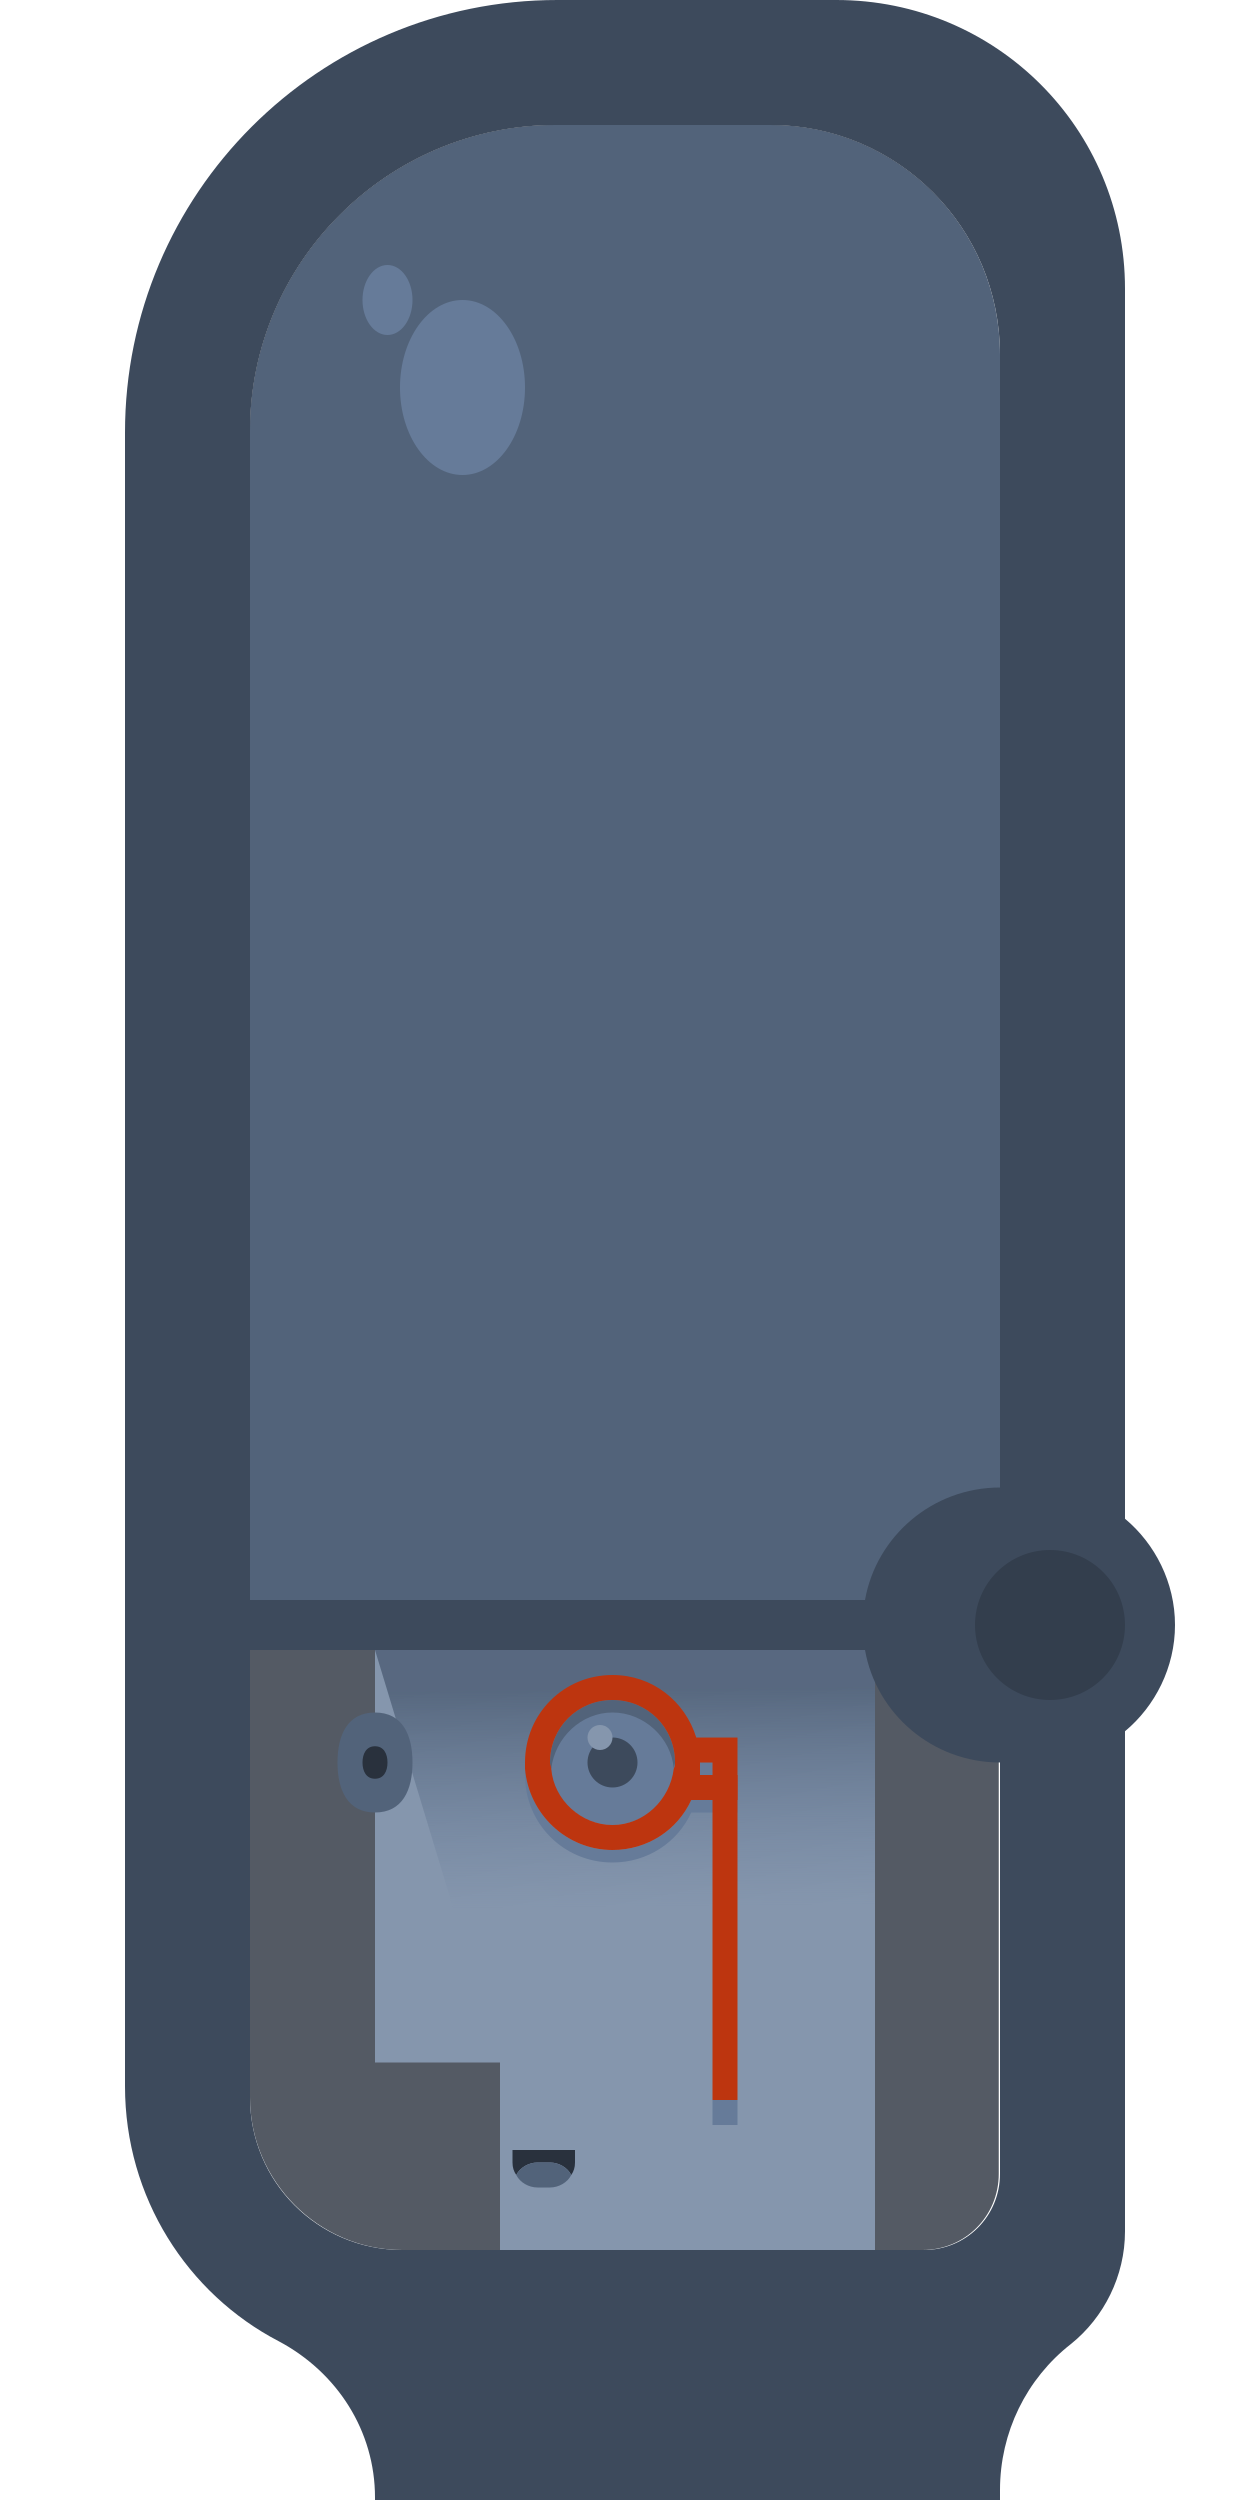
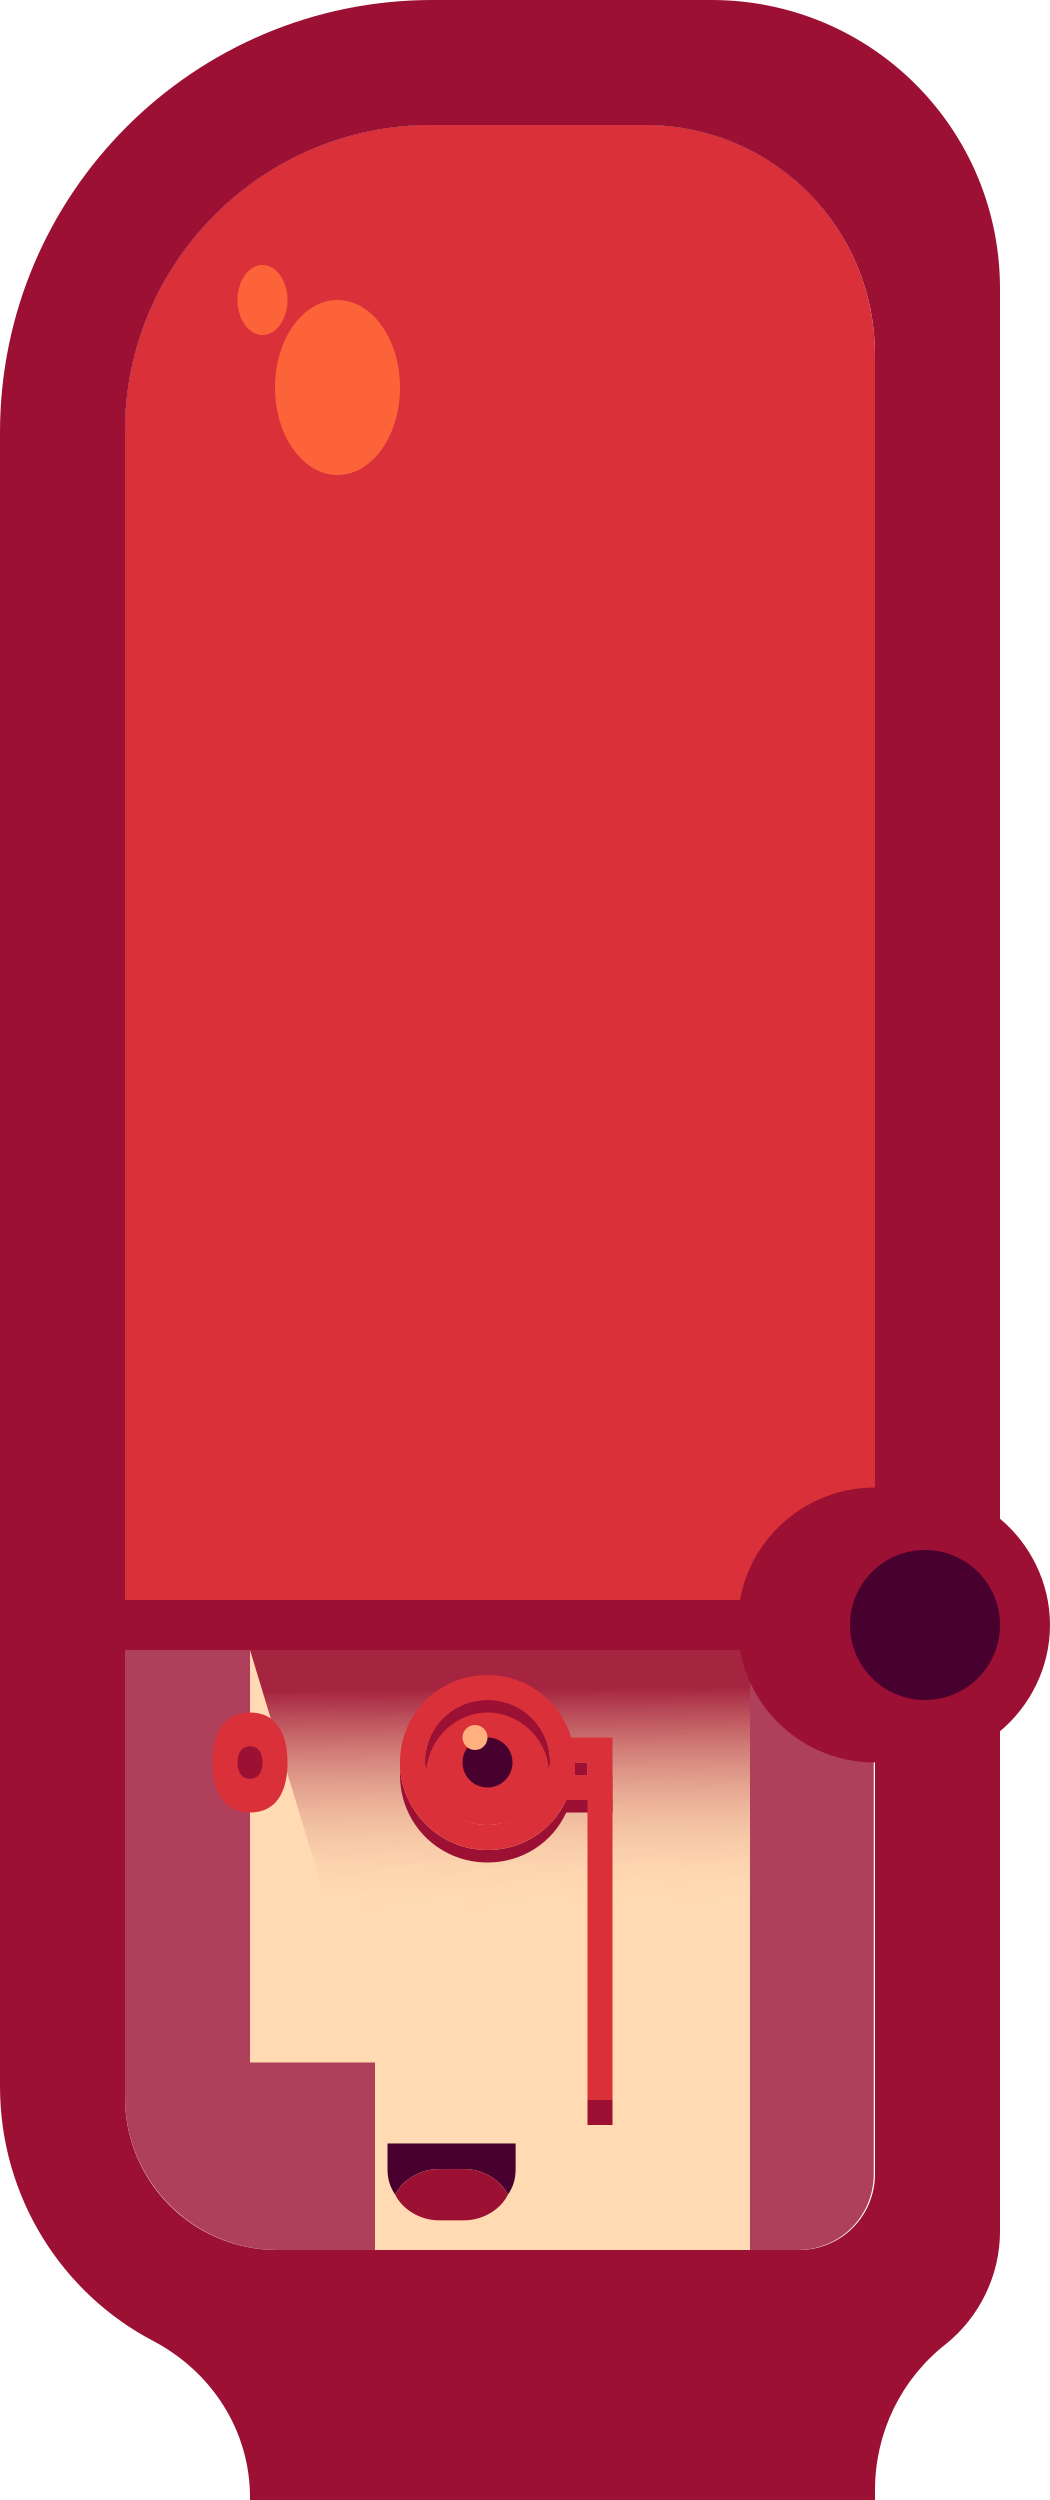
- <svg xmlns="http://www.w3.org/2000/svg" version="1.1" id="spacesuit" x="0px" y="0px" viewBox="0 0 100 200" enable-background="new 0 0 100 200" xml:space="preserve">
-   <path id="helmet-interior" opacity="0.8" fill="#29313D" d="M32.2,180h41.6c3.4,0,6.1-2.7,6.1-6.1V28.4C80,18.2,71.8,10,61.6,10   H44.5C31,10,20,21,20,34.5v133.3C20,174.5,25.5,180,32.2,180z" />
-   <path id="visor" fill="#52637A" d="M80,131V65V28.4C80,18.2,71.8,10,61.6,10H44.5C31,10,20,21,20,34.5V131H80z" />
+ <svg xmlns="http://www.w3.org/2000/svg" version="1.1" id="spacesuit" x="0px" y="0px" viewBox="480 0 672 1600" enable-background="new 480 0 672 1600" xml:space="preserve">
+   <path id="helmet-interior" opacity="0.8" fill="#9B1033" enable-background="new    " d="M657.6,1440h332.8  c27.2,0,48.8-21.6,48.8-48.8v-1164C1040,145.6,974.4,80,892.8,80H756c-108,0-196,88-196,196v1066.4C560,1396,604,1440,657.6,1440z" />
+   <path id="visor" fill="#DA303A" d="M1040,1048V520V227.2C1040,145.6,974.4,80,892.8,80H756c-108,0-196,88-196,196v772H1040z" />
  <g id="space-ryan">
-     <polygon id="body" fill="#8596AD" points="30,165 30,130 70,130 70,180 40,180 40,165" />
-     <linearGradient id="shadow-hat-gradient" gradientUnits="userSpaceOnUse" x1="50.03" y1="135.1" x2="50.199" y2="152.541">
-       <stop offset="0" style="stop-color:#52637A;stop-opacity:0.9" />
-       <stop offset="1" style="stop-color:#667B99;stop-opacity:0" />
+     <polygon id="body" fill="#FFDAB2" points="640,1320 640,1040 960,1040 960,1440 720,1440 720,1320  " />
+     <linearGradient id="shadow-hat_1_" gradientUnits="userSpaceOnUse" x1="50.03" y1="1464.9" x2="50.199" y2="1447.459" gradientTransform="matrix(8 0 0 -8 400 12800)">
+       <stop offset="0" style="stop-color:#9B1033;stop-opacity:0.9" />
+       <stop offset="1" style="stop-color:#FFDAB2;stop-opacity:0" />
    </linearGradient>
-     <polygon id="shadow-hat" fill="url(#shadow-hat-gradient)" points="30,132 40,165 70,165 70,132" />
+     <polygon id="shadow-hat" fill="url(#shadow-hat_1_)" points="640,1056 720,1320 960,1320 960,1056  " />
    <g id="mouth">
-       <path id="mouth-roof" fill="#29313D" d="M46,172h-5v1c0,0.4,0.1,0.7,0.3,1c0.3-0.6,1-1,1.7-1h1c0.7,0,1.4,0.4,1.7,1     c0.2-0.3,0.3-0.6,0.3-1V172z" />
-       <path id="tongue" fill="#52637A" d="M44,173h-1c-0.7,0-1.4,0.4-1.7,1c0.3,0.6,1,1,1.7,1h1c0.7,0,1.4-0.4,1.7-1     C45.4,173.4,44.7,173,44,173z" />
+       <path id="mouth-roof" fill="#48002F" d="M810,1371.8h-82v16.4c0,6.56,1.64,11.48,4.92,16.4c4.92-9.84,16.4-16.4,27.88-16.4h16.4    c11.48,0,22.96,6.56,27.88,16.4c3.28-4.92,4.92-9.84,4.92-16.4V1371.8z" />
+       <path id="tongue" fill="#9B1033" d="M777.2,1388.2h-16.4c-11.48,0-22.96,6.56-27.88,16.4c4.92,9.84,16.4,16.4,27.88,16.4h16.4    c11.48,0,22.96-6.56,27.88-16.4C800.16,1394.76,788.68,1388.2,777.2,1388.2z" />
    </g>
    <g id="eyes">
      <g id="left-eye">
-         <path id="left-eye_cornea" fill="#52637A" d="M27,141c0,2.2,0.8,4,3,4s3-1.8,3-4s-0.8-4-3-4S27,138.8,27,141z" />
-         <path id="left-eye-pupil" fill="#29313D" d="M30,142.3c-0.7,0-1-0.6-1-1.3s0.3-1.3,1-1.3s1,0.6,1,1.3S30.7,142.3,30,142.3z" />
+         <path id="left-eye_cornea" fill="#DA303A" d="M616,1128c0,17.6,6.4,32,24,32s24-14.4,24-32s-6.4-32-24-32S616,1110.4,616,1128z" />
+         <path id="left-eye-pupil" fill="#9B1033" d="M640,1138.4c-5.6,0-8-4.8-8-10.4s2.4-10.4,8-10.4s8,4.8,8,10.4     S645.6,1138.4,640,1138.4z" />
      </g>
      <g id="right-eye">
-         <circle id="right-eye_cornea" fill="#667B99" cx="49" cy="141" r="5" />
-         <circle id="right-eye_pupil" fill="#3D4A5C" cx="49" cy="141" r="2" />
+         <circle id="right-eye_cornea" fill="#DA303A" cx="792" cy="1128" r="40" />
+         <circle id="right-eye_pupil" fill="#48002F" cx="792" cy="1128" r="16" />
      </g>
    </g>
    <g id="monocle">
      <g id="monocle-shadow">
-         <rect id="monocle-shadow_handle" x="56" y="141" fill="#667B99" width="1" height="1" />
-         <rect id="monocle-shadow_chain" x="57" y="168" fill="#667B99" width="2" height="2" />
-         <path id="monocle-shadow_bottom" fill="#667B99" d="M49,148c-3.7,0-6.7-2.9-7-6.5c0,0.2,0,0.3,0,0.5c0,3.9,3.1,7,7,7      c2.8,0,5.2-1.6,6.3-4H59v-1h-3.7C54.2,146.4,51.8,148,49,148z" />
-         <path id="monocle-shadow_top" fill="#52637A" d="M49,136c-2.8,0-5,2.2-5,5c0,0.2,0,0.3,0.1,0.5c0.3-2.5,2.4-4.5,4.9-4.5      s4.7,2,4.9,4.5c0-0.2,0.1-0.3,0.1-0.5C54,138.2,51.8,136,49,136z" />
+         <rect id="monocle-shadow_handle" x="848" y="1128" fill="#9B1033" width="8" height="8" />
+         <rect id="monocle-shadow_chain" x="856" y="1344" fill="#9B1033" width="16" height="16" />
+         <path id="monocle-shadow_bottom" fill="#9B1033" d="M792,1184c-29.6,0-53.6-23.2-56-52c0,1.6,0,2.4,0,4c0,31.2,24.8,56,56,56     c22.4,0,41.6-12.8,50.4-32H872v-8h-29.6C833.6,1171.2,814.4,1184,792,1184z" />
+         <path id="monocle-shadow_top" fill="#9B1033" d="M792,1088c-22.4,0-40,17.6-40,40c0,1.6,0,2.4,0.8,4c2.4-20,19.2-36,39.2-36     s37.6,16,39.2,36c0-1.6,0.8-2.4,0.8-4C832,1105.6,814.4,1088,792,1088z" />
      </g>
-       <rect id="monocle-chain" x="57" y="142" fill="#BD350F" width="2" height="26" />
-       <path id="monocle-ring" fill="#BD350F" d="M55.7,139c-0.9-2.9-3.5-5-6.7-5c-3.9,0-7,3.1-7,7c0,0.2,0,0.3,0,0.5     c0.3,3.6,3.3,6.5,7,6.5c2.8,0,5.2-1.6,6.3-4H59v-4v-1H55.7z M53.9,141.5c-0.3,2.5-2.4,4.5-4.9,4.5s-4.7-2-4.9-4.5     c0-0.2-0.1-0.3-0.1-0.5c0-2.8,2.2-5,5-5s5,2.2,5,5C54,141.2,54,141.3,53.9,141.5z M57,142h-1v-1h1V142z" />
-       <circle id="monocle-glare" fill="#8596AD" cx="48" cy="139" r="1" />
+       <rect id="monocle-chain" x="856" y="1136" fill="#DA303A" width="16" height="208" />
+       <path id="monocle-ring" fill="#DA303A" d="M845.6,1112c-7.2-23.2-28-40-53.6-40c-31.2,0-56,24.8-56,56c0,1.6,0,2.4,0,4    c2.4,28.8,26.4,52,56,52c22.4,0,41.6-12.8,50.4-32H872v-32v-8H845.6z M831.2,1132c-2.4,20-19.2,36-39.2,36s-37.6-16-39.2-36    c0-1.6-0.8-2.4-0.8-4c0-22.4,17.6-40,40-40s40,17.6,40,40C832,1129.6,832,1130.4,831.2,1132z M856,1136h-8v-8h8V1136z" />
+       <circle id="monocle-glare" fill="#FFB07E" cx="784" cy="1112" r="8" />
    </g>
  </g>
-   <path id="spacesuit" fill="#3D4A5C" d="M94,130c0-3.4-1.6-6.5-4-8.5V23.1C90,10.3,79.7,0,66.9,0H44.6C25.5,0,10,15.5,10,34.6   v132.3c0,8.9,5,16.6,12.3,20.4c4.7,2.5,7.7,7.2,7.7,12.5v0.2h50v-0.8c0-4.6,2.1-8.9,5.7-11.7c2.6-2.1,4.3-5.4,4.3-9v-40   C92.4,136.5,94,133.4,94,130z M20,34.5C20,21,31,10,44.5,10h17.1C71.8,10,80,18.2,80,28.4V119c-5.4,0-9.9,3.9-10.8,9H20V34.5z    M80,173.9c0,3.4-2.7,6.1-6.1,6.1H32.2c-6.8,0-12.2-5.5-12.2-12.2V132h49.2c0.9,5.1,5.4,9,10.8,9V173.9z" />
+   <path id="spacesuit_1_" fill="#9B1033" d="M1152,1040c0-27.2-12.8-52-32-68V184.8C1120,82.4,1037.6,0,935.2,0H756.8  C604,0,480,124,480,276.8v1058.4c0,71.2,40,132.8,98.4,163.2c37.6,20,61.6,57.6,61.6,100v1.6h400v-6.4c0-36.8,16.8-71.2,45.6-93.6  c20.8-16.8,34.4-43.2,34.4-72v-320C1139.2,1092,1152,1067.2,1152,1040z M560,276c0-108,88-196,196-196h136.8  c81.6,0,147.2,65.6,147.2,147.2V952c-43.2,0-79.2,31.2-86.4,72H560V276z M1040,1391.2c0,27.2-21.6,48.8-48.8,48.8H657.6  c-54.4,0-97.6-44-97.6-97.6V1056h393.6c7.2,40.8,43.2,72,86.4,72V1391.2z" />
  <g id="glare">
-     <ellipse id="glare-large" fill="#667B99" cx="37" cy="31" rx="5" ry="7" />
-     <ellipse id="glare-small" fill="#667B99" cx="31" cy="24" rx="2" ry="2.8" />
+     <ellipse id="glare-large" fill="#FC6339" cx="696" cy="248" rx="40" ry="56" />
+     <ellipse id="glare-small" fill="#FC6339" cx="648" cy="192" rx="16" ry="22.4" />
  </g>
-   <circle id="helmet-visor-circle" fill="#333E4D" cx="84" cy="130" r="6" />
+   <circle id="helmet-visor-circle" fill="#48002F" cx="1072" cy="1040" r="48" />
</svg>
